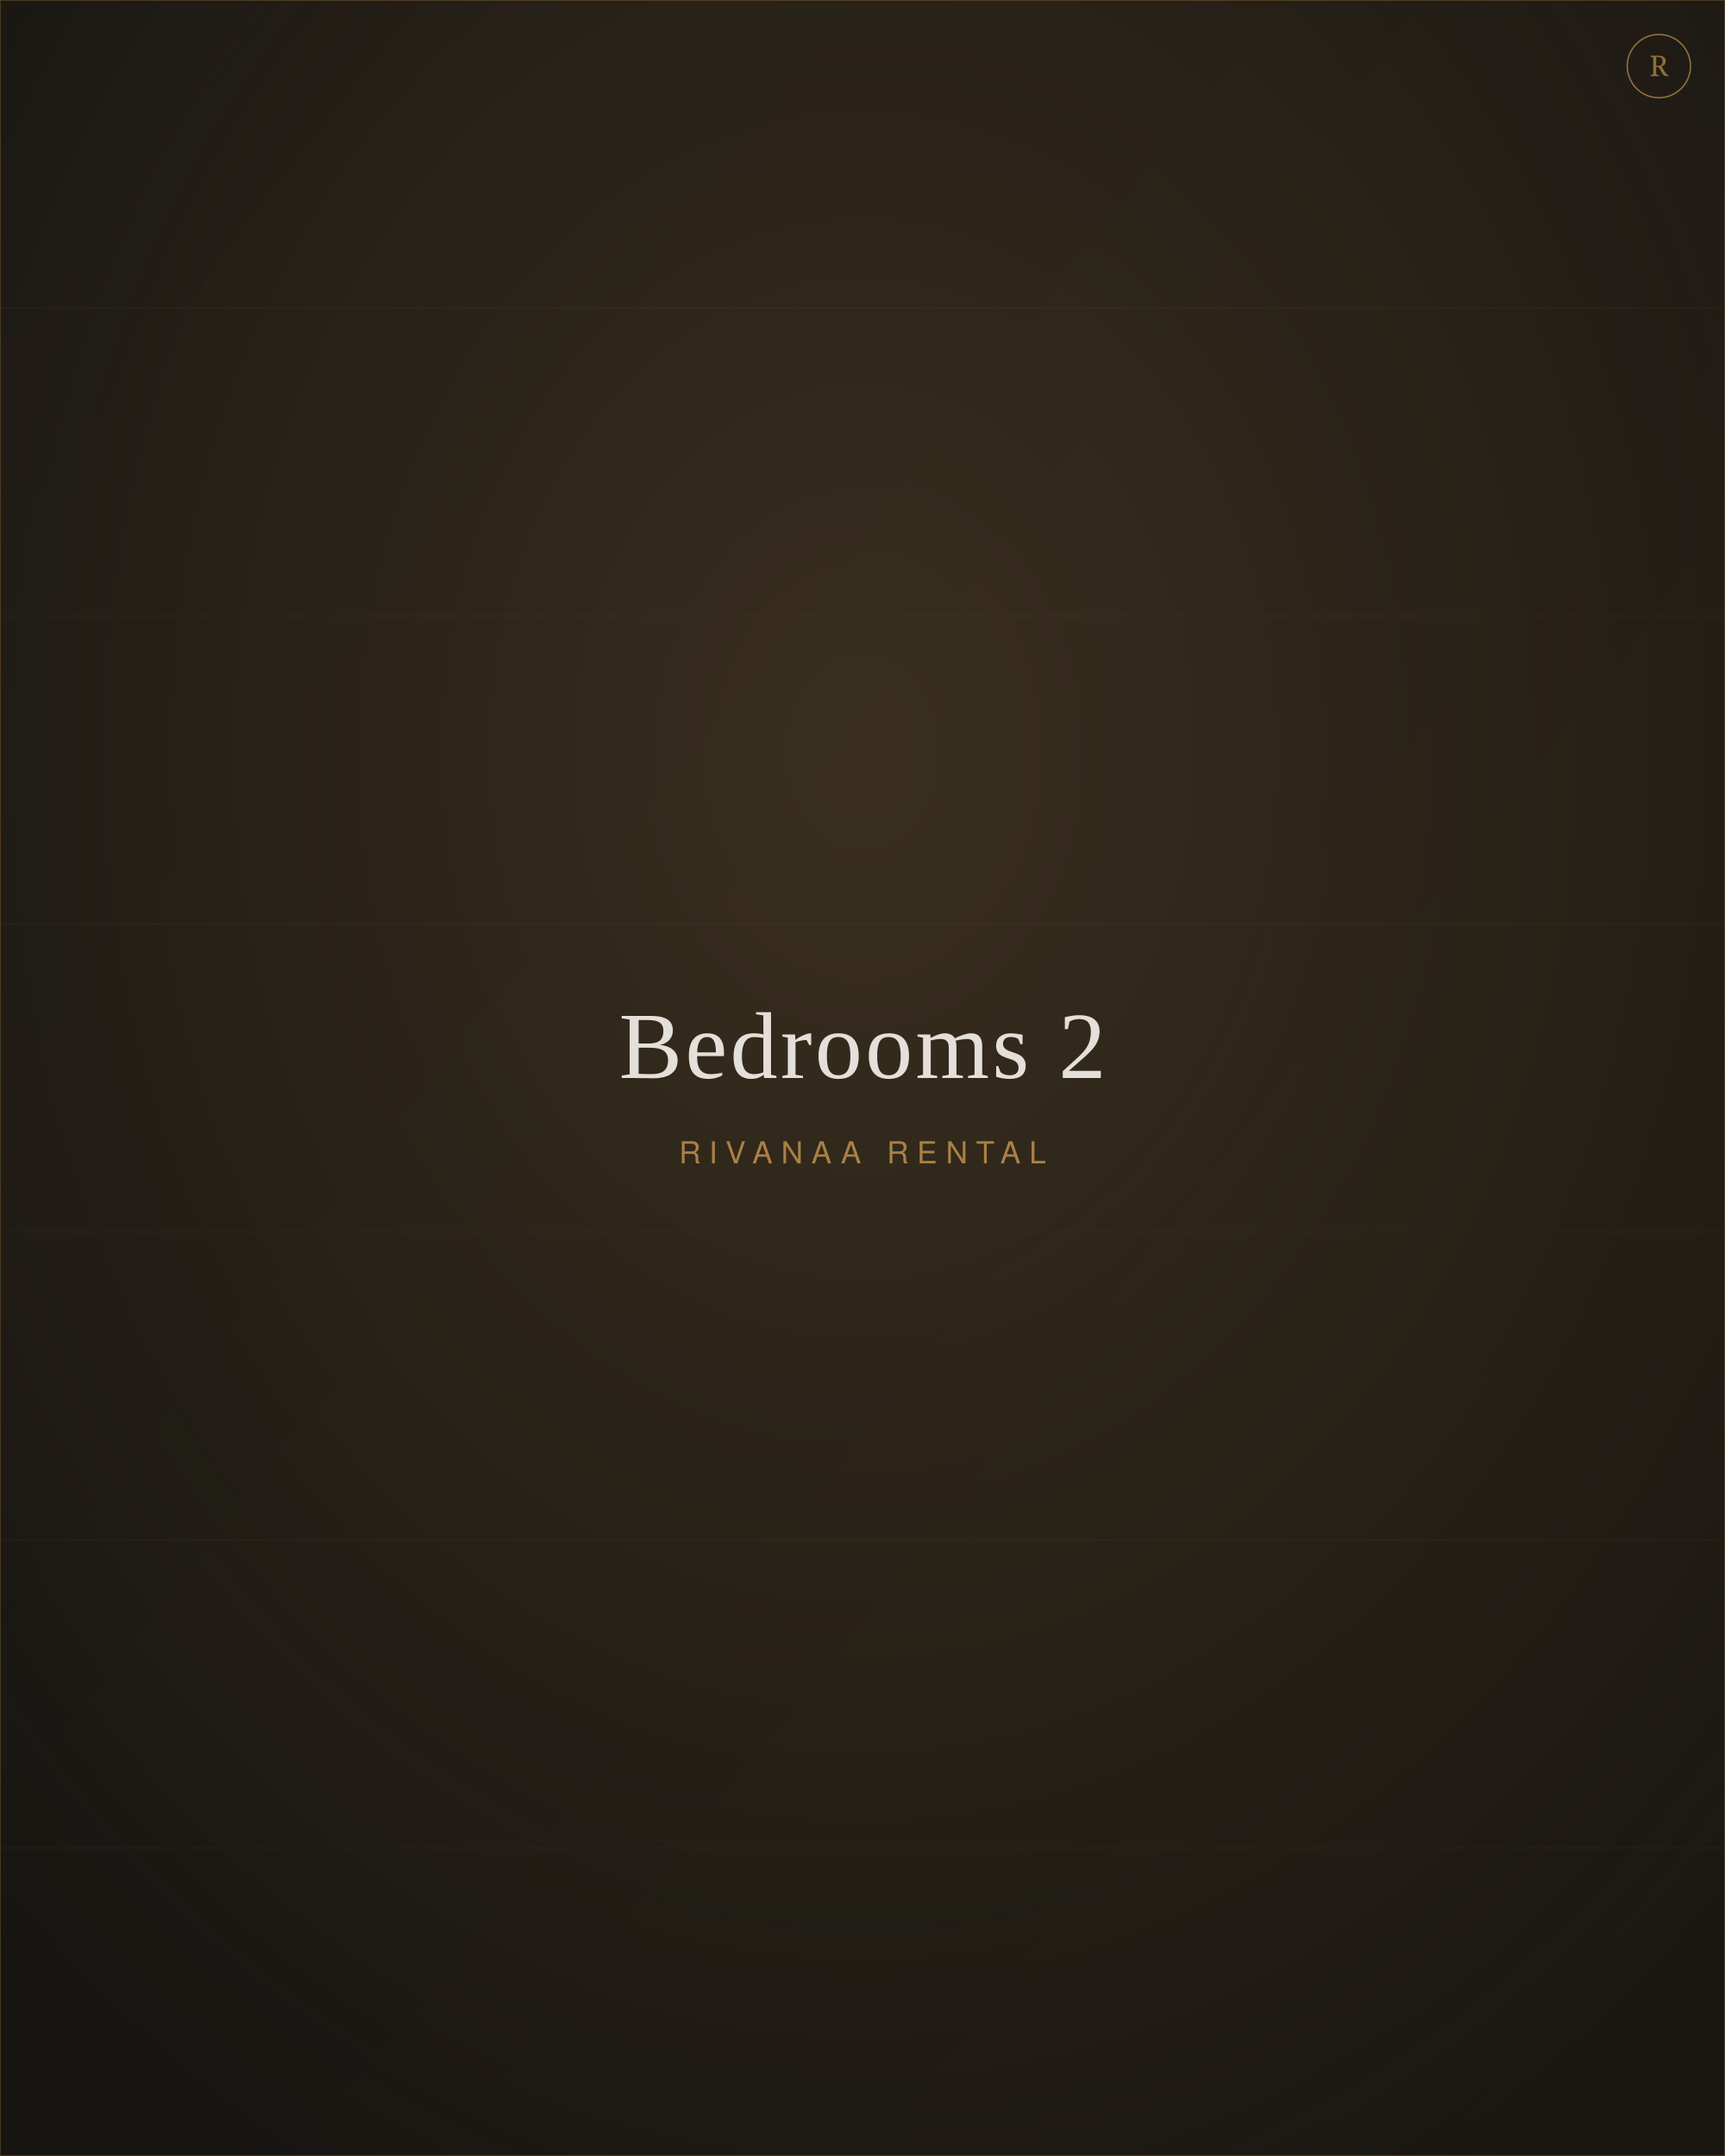
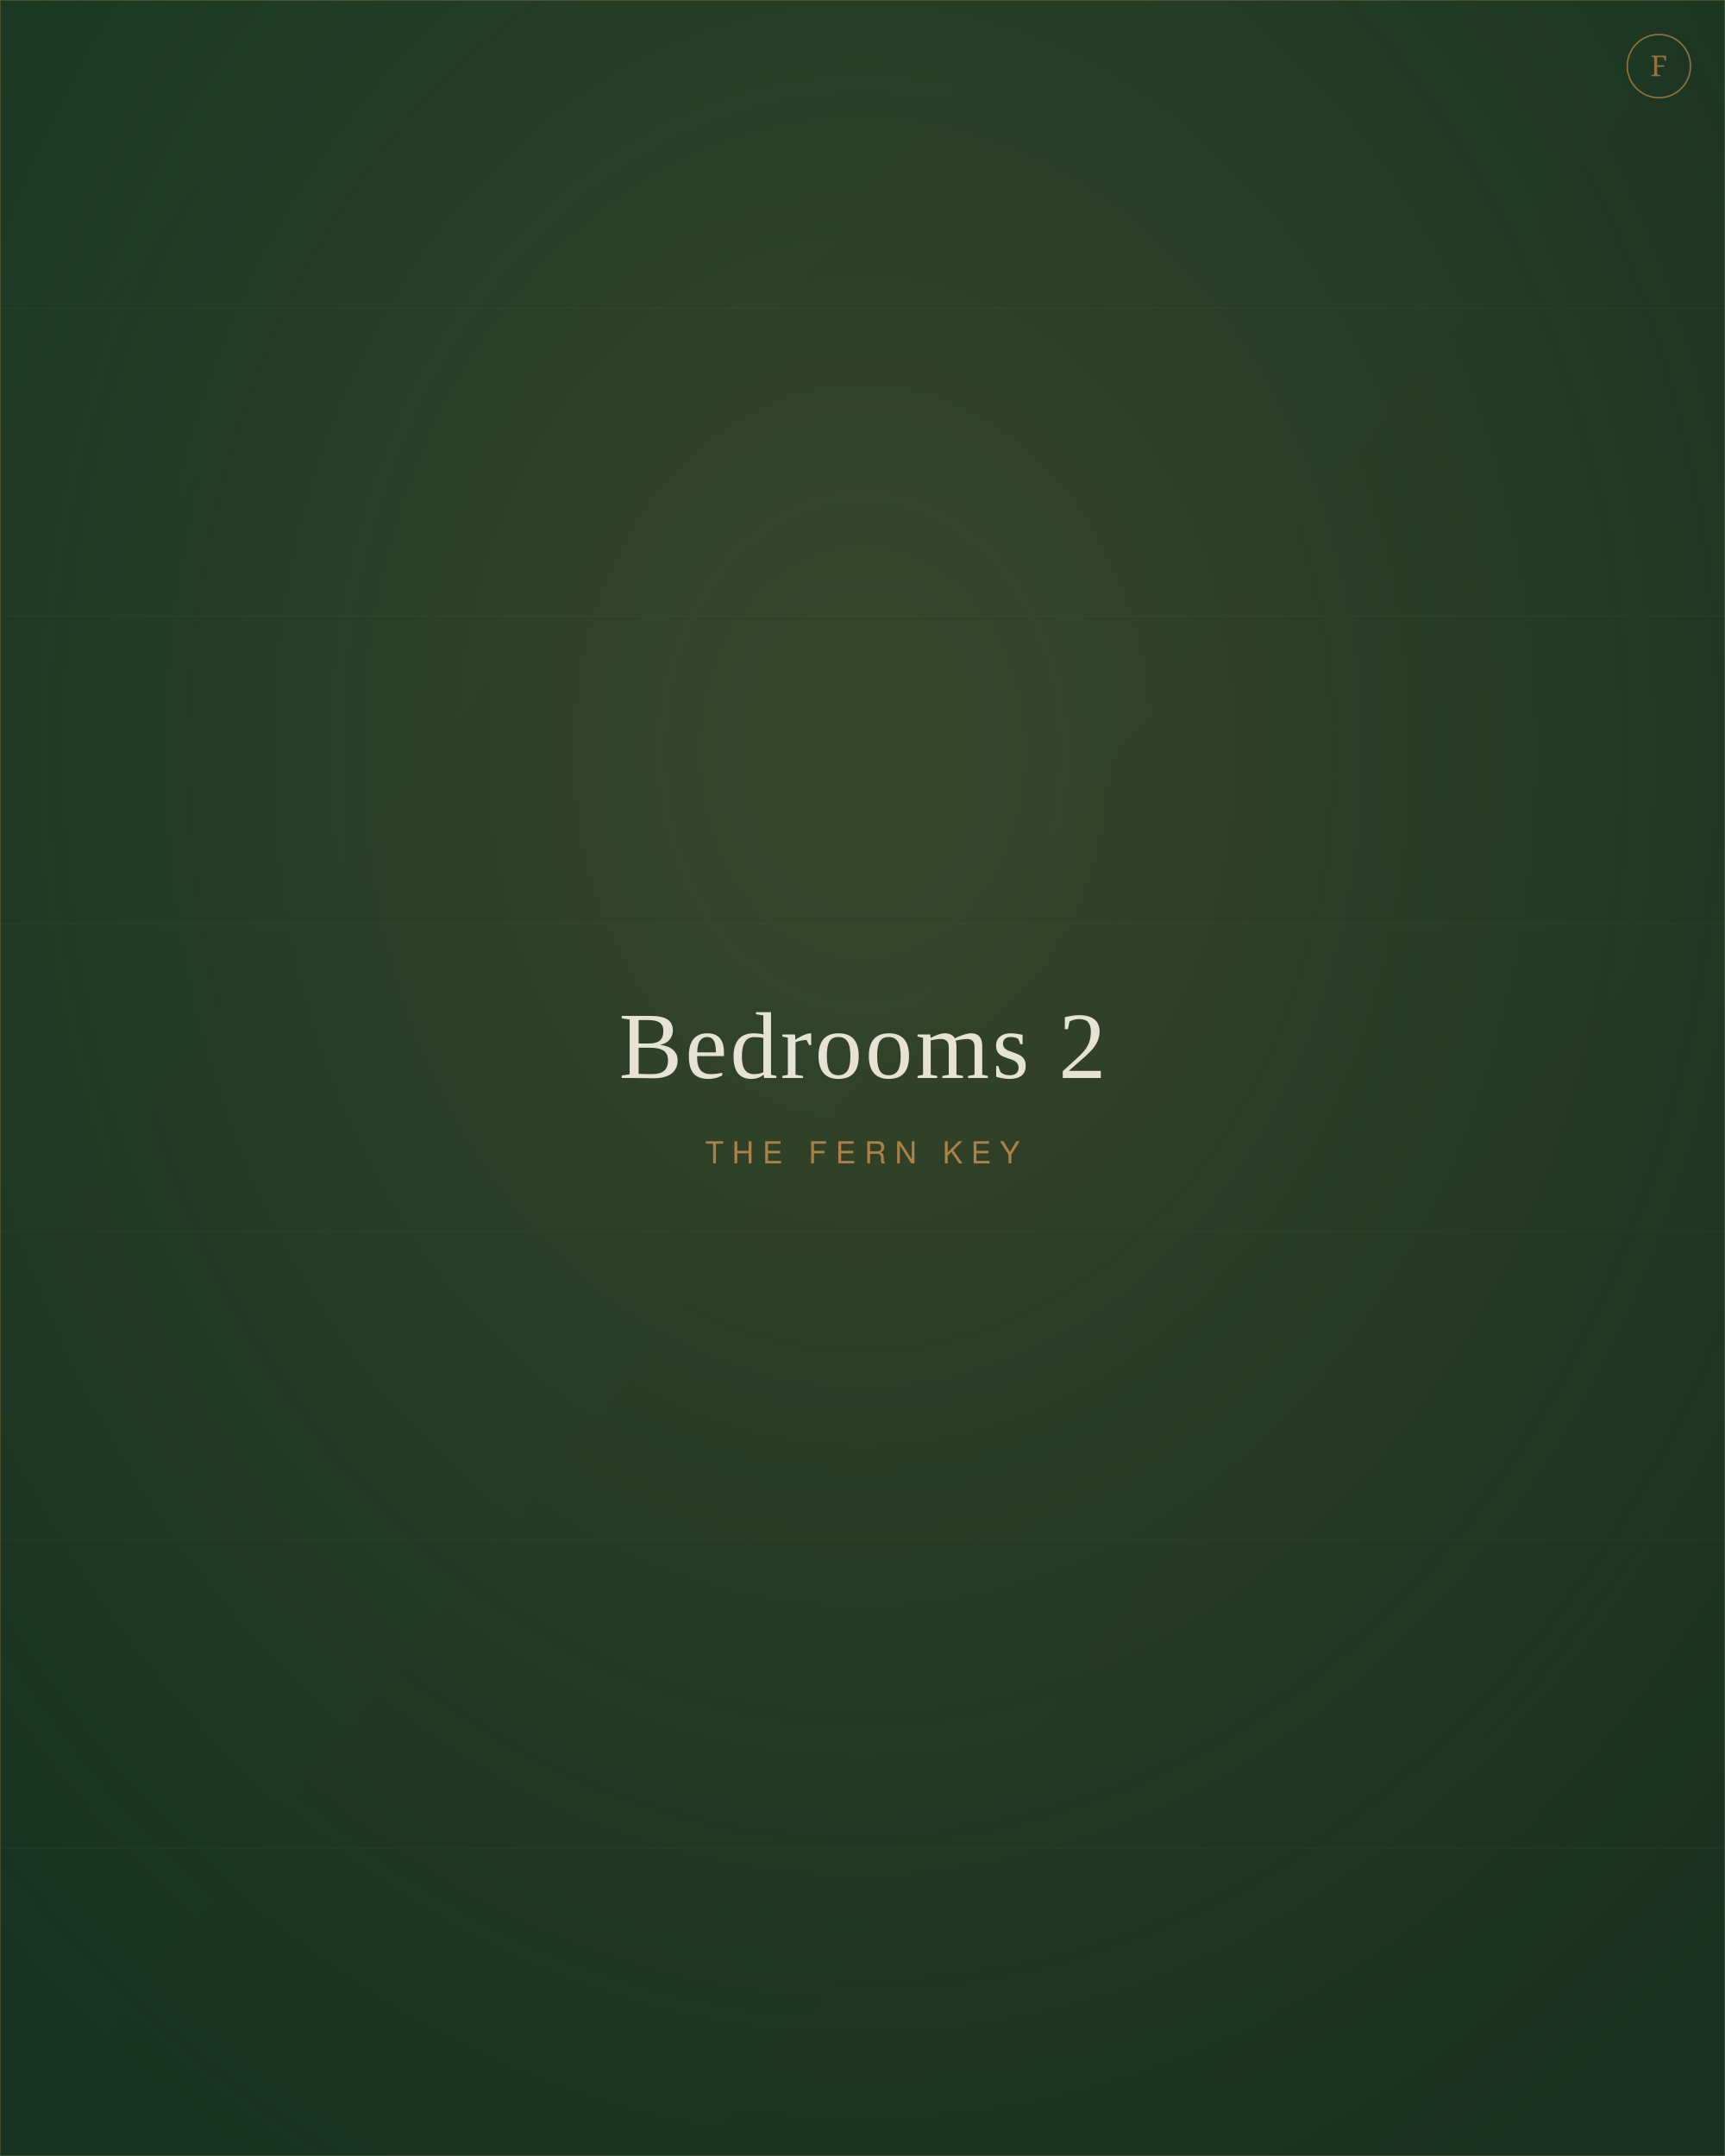
<svg xmlns="http://www.w3.org/2000/svg" width="1200" height="1500" viewBox="0 0 1200 1500">
  <defs>
    <linearGradient id="grad-bedrooms-2" x1="0%" y1="0%" x2="100%" y2="100%">
-       <stop offset="0%" stop-color="#141312" />
-       <stop offset="100%" stop-color="#1a1712" />
+       <stop offset="0%" stop-color="#123522" />
+       <stop offset="100%" stop-color="#17301f" />
    </linearGradient>
    <radialGradient id="glow-bedrooms-2" cx="50%" cy="35%" r="75%">
      <stop offset="0%" stop-color="#b78a4a" stop-opacity="0.22" />
      <stop offset="100%" stop-color="#b78a4a" stop-opacity="0" />
    </radialGradient>
  </defs>
  <rect width="1200" height="1500" fill="url(#grad-bedrooms-2)" />
  <rect width="1200" height="1500" fill="url(#glow-bedrooms-2)" />
  <line x1="0" y1="214.286" x2="1200" y2="214.286" stroke="#b78a4a" stroke-opacity="0.05" stroke-width="1" />
  <line x1="0" y1="428.571" x2="1200" y2="428.571" stroke="#b78a4a" stroke-opacity="0.05" stroke-width="1" />
  <line x1="0" y1="642.857" x2="1200" y2="642.857" stroke="#b78a4a" stroke-opacity="0.05" stroke-width="1" />
  <line x1="0" y1="857.143" x2="1200" y2="857.143" stroke="#b78a4a" stroke-opacity="0.05" stroke-width="1" />
  <line x1="0" y1="1071.429" x2="1200" y2="1071.429" stroke="#b78a4a" stroke-opacity="0.05" stroke-width="1" />
  <line x1="0" y1="1285.714" x2="1200" y2="1285.714" stroke="#b78a4a" stroke-opacity="0.05" stroke-width="1" />
  <rect x="0" y="0" width="1200" height="1500" fill="none" stroke="#b78a4a" stroke-opacity="0.35" stroke-width="1" />
  <g opacity="0.9" font-family="Georgia, 'Times New Roman', serif" text-anchor="middle">
-     <text x="600" y="750" fill="#f7f3ec" font-size="66" letter-spacing="2">Bedrooms 2</text>
-     <text x="600" y="809.4" fill="#b78a4a" font-family="Helvetica, Arial, sans-serif" font-size="21.12" letter-spacing="6">RIVANAA RENTAL</text>
+     <text x="600" y="750" fill="#faf4e7" font-size="66" letter-spacing="2">Bedrooms 2</text>
+     <text x="600" y="809.4" fill="#b78a4a" font-family="Helvetica, Arial, sans-serif" font-size="21.12" letter-spacing="6">THE FERN KEY</text>
  </g>
  <g opacity="0.75">
    <circle cx="1154" cy="46" r="22" fill="none" stroke="#b78a4a" stroke-width="1" />
-     <text x="1154" y="53" fill="#b78a4a" font-family="Georgia, serif" font-size="20" text-anchor="middle">R</text>
+     <text x="1154" y="53" fill="#b78a4a" font-family="Georgia, serif" font-size="20" text-anchor="middle">F</text>
  </g>
</svg>
